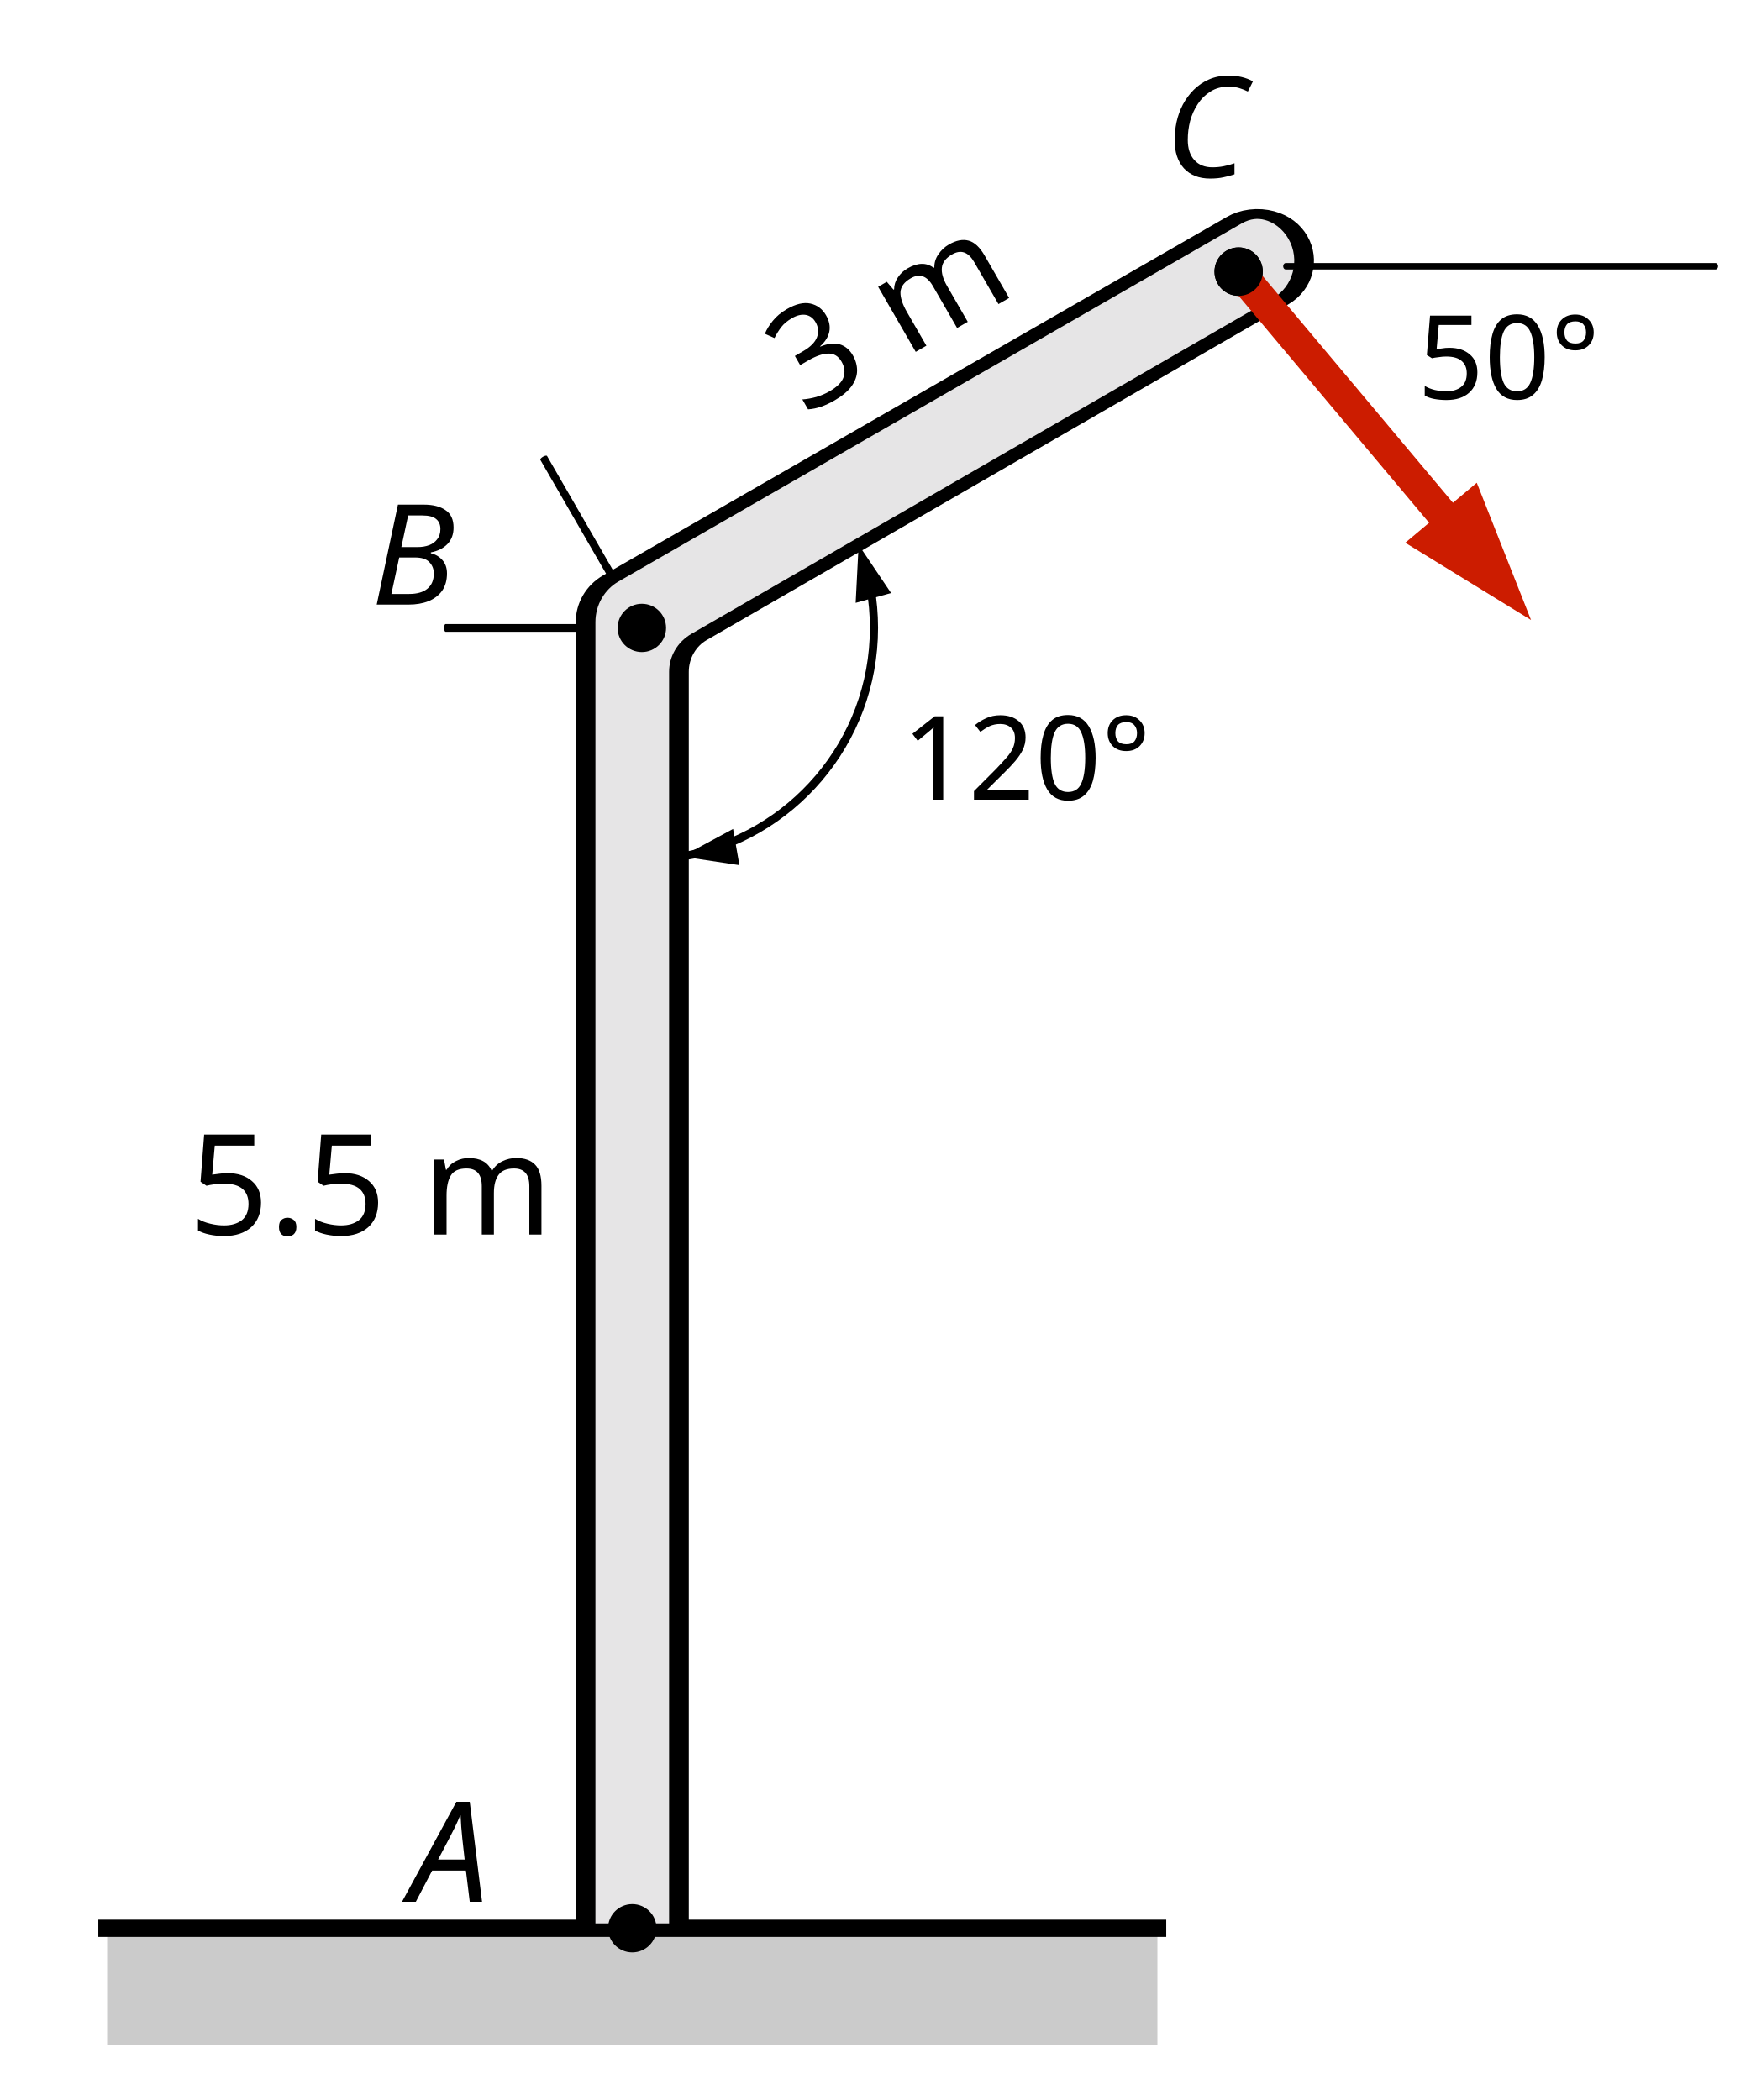
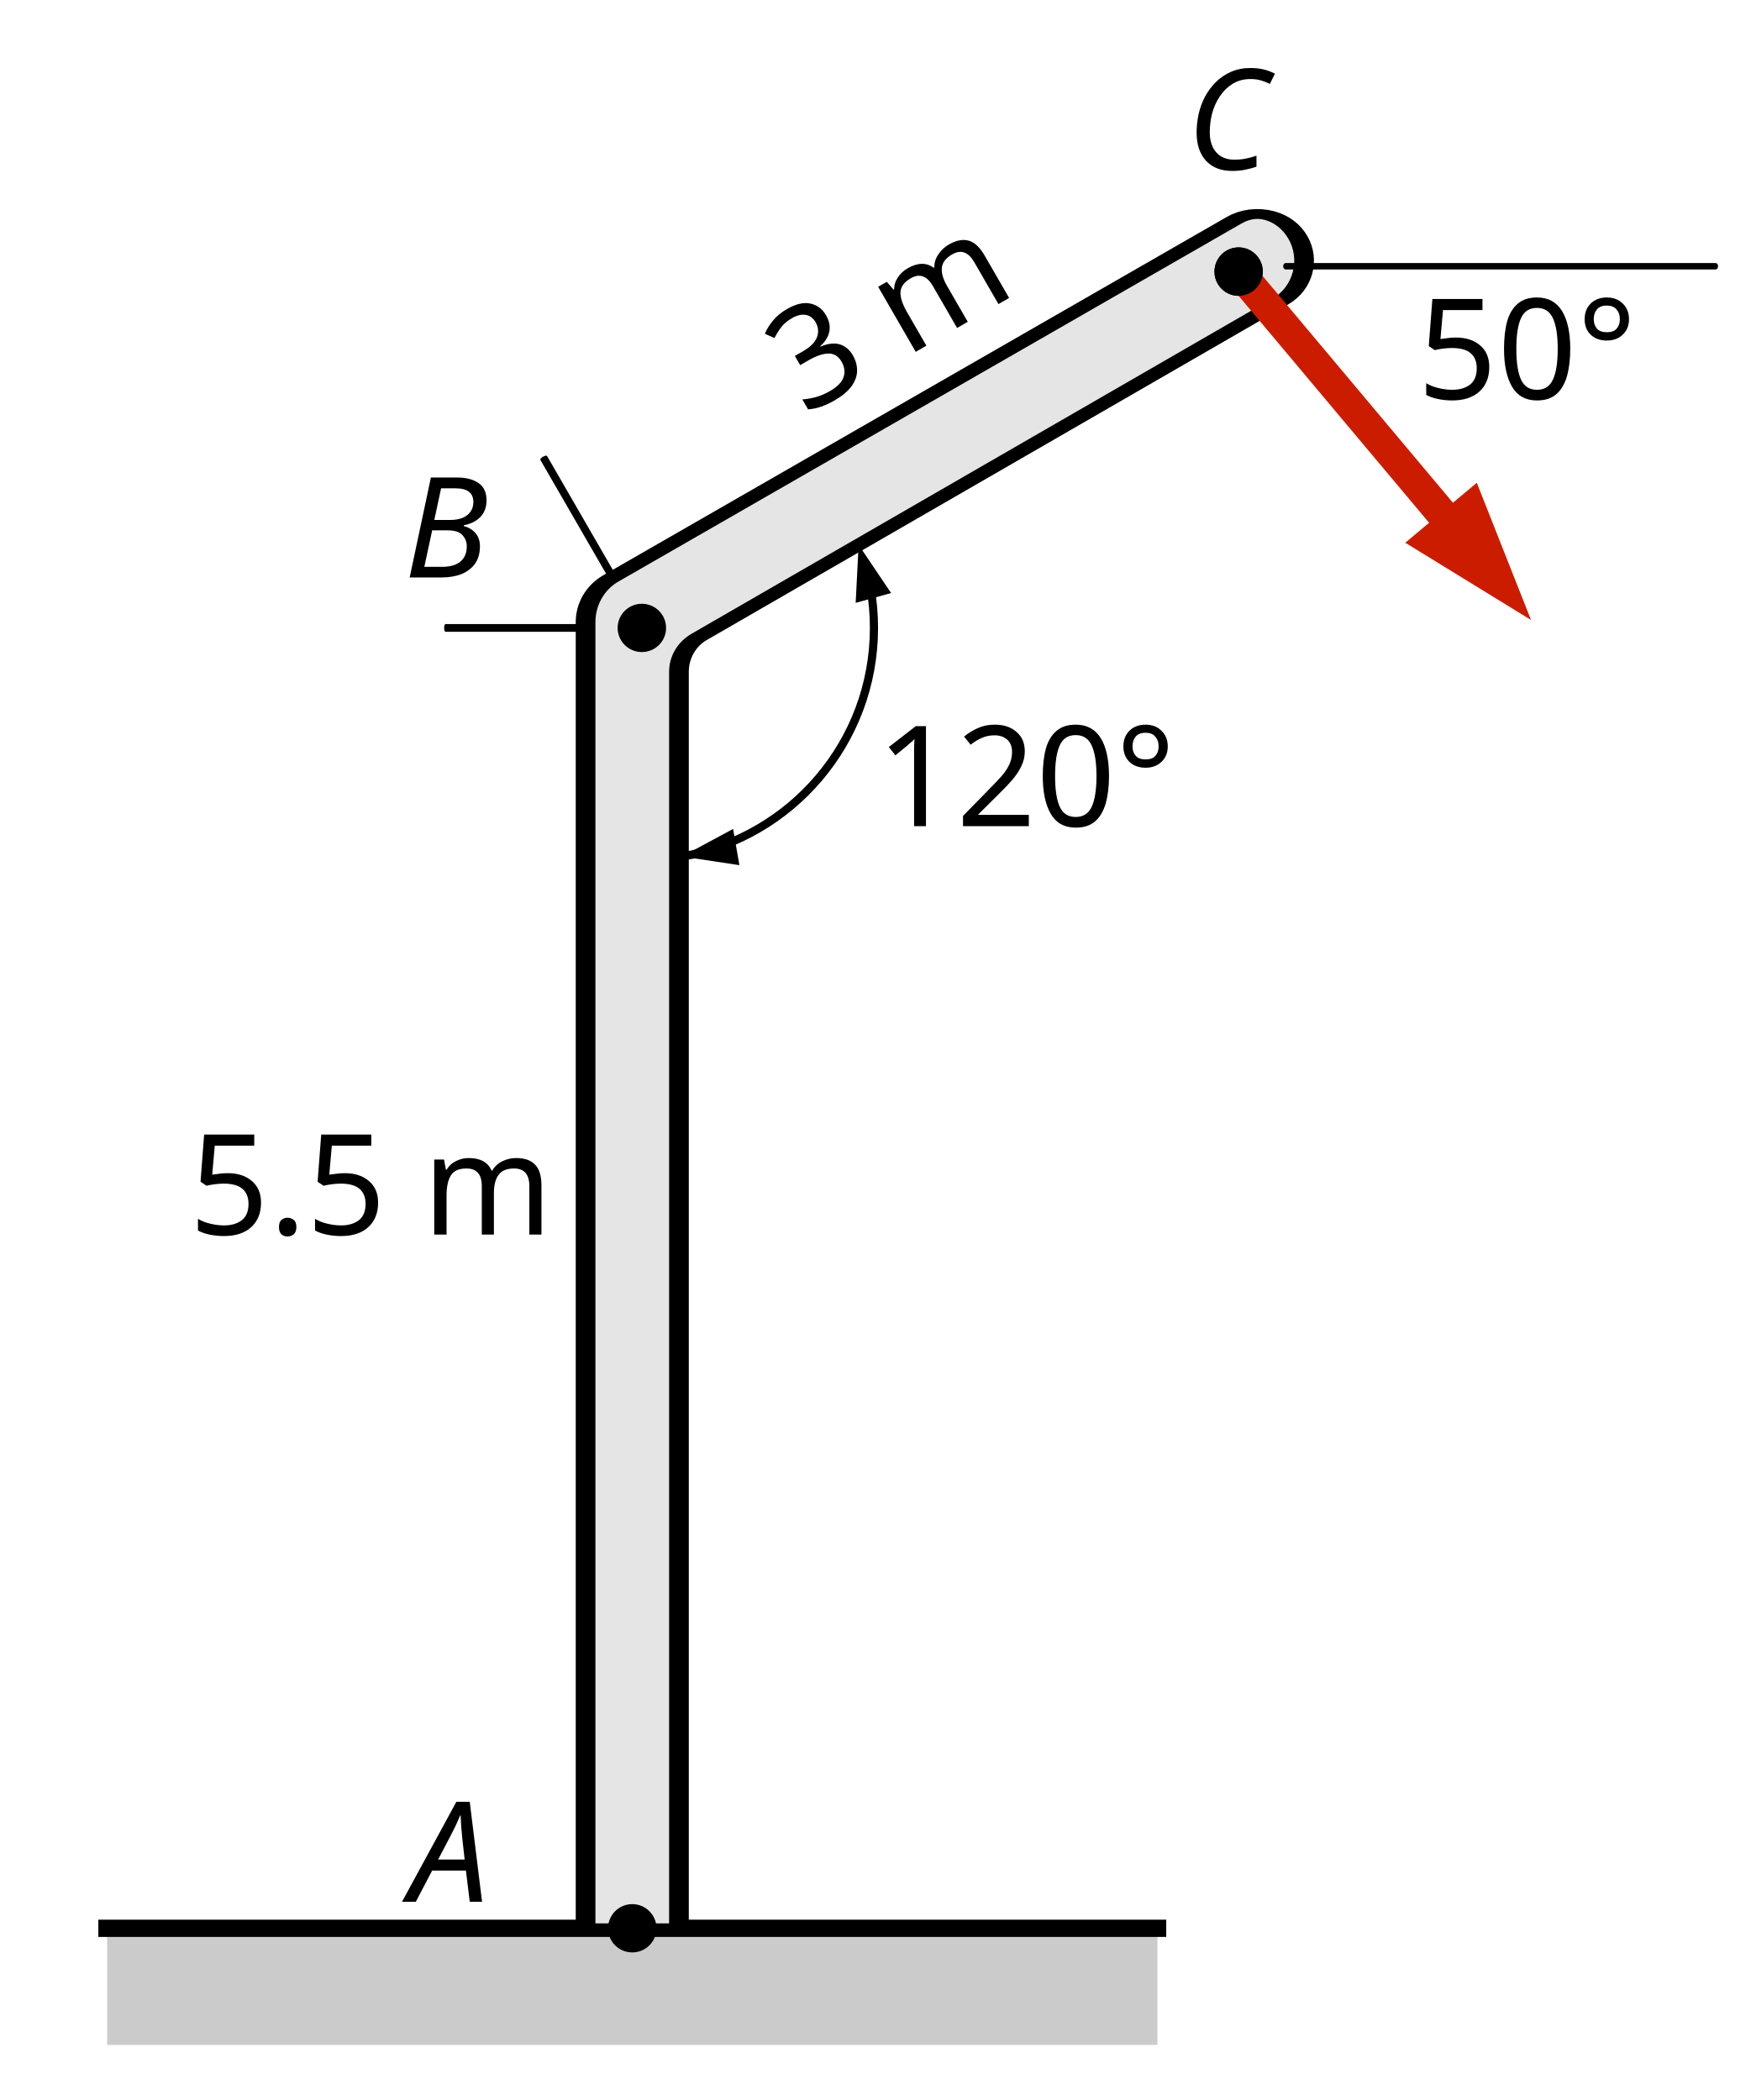
<svg xmlns="http://www.w3.org/2000/svg" width="100%" height="100%" viewBox="0 0 150 180" version="1.1" xml:space="preserve" style="fill-rule:evenodd;clip-rule:evenodd;stroke-linecap:round;stroke-linejoin:round;stroke-miterlimit:1.5;">
  <g transform="matrix(1,0,0,1,-123,-426)">
    <g id="example-moment-fd" transform="matrix(1.06572,0,0,0.809184,-556.104,296.786)">
      <rect x="637.228" y="160.699" width="140.75" height="221.21" style="fill:none;" />
      <g transform="matrix(-0.121423,0,0,-0.438495,655.688,91.5791)">
        <path d="M-273,-307L-143,-307" style="fill:none;fill-rule:nonzero;stroke:black;stroke-width:1.87px;" />
      </g>
      <g transform="matrix(-0.0607116,-0.138493,0.288338,-0.219248,760.782,121.08)">
        <path d="M-273,-307L-143,-307" style="fill:none;fill-rule:nonzero;stroke:black;stroke-width:1.87px;" />
      </g>
      <g transform="matrix(1.6,0,0,1.06036,-452.712,68.8607)">
        <g transform="matrix(0.886785,0,0,0.823071,671.307,276.341)">
          <rect x="17.24" y="2.36" width="59.52" height="14.16" style="fill:rgb(203,203,203);" />
        </g>
        <g transform="matrix(0.886785,0,0,1.72307,116.18,-355.249)">
          <path d="M643.24,367.678L702.76,367.678" style="fill:none;stroke:black;stroke-width:1px;stroke-linecap:square;" />
        </g>
      </g>
      <g transform="matrix(1.6,0,0,1.05403,-434.884,1.78482)">
        <path d="M699.497,343.592L699.497,212.319C699.497,210.508 699.981,208.835 700.767,207.933C705.968,201.955 725.68,179.303 732.092,171.935C733.213,170.646 734.645,171.416 735.291,173.655C735.292,173.656 735.292,173.657 735.292,173.659C735.941,175.905 735.556,178.778 734.432,180.075C728.234,187.229 709.735,208.581 705.201,213.816C704.574,214.538 704.189,215.874 704.189,217.32C704.189,234.731 704.189,343.592 704.189,343.592L699.497,343.592Z" style="fill:rgb(230,229,230);stroke:black;stroke-width:0.99px;" />
      </g>
      <g transform="matrix(7.25461e-18,-1.71641,-1.42172,9.55451e-18,953.472,588.172)">
        <path d="M130.64,185.36C131.435,185.36 132.08,185.951 132.08,186.68C132.08,187.409 131.435,188 130.64,188C129.845,188 129.2,187.409 129.2,186.68C129.2,185.951 129.845,185.36 130.64,185.36" style="fill-rule:nonzero;stroke:black;stroke-width:0.1px;stroke-linecap:butt;stroke-miterlimit:10;" />
      </g>
      <g transform="matrix(-1.30324,-4.70893e-16,-8.88178e-17,1.87244,907.077,-161.092)">
        <g>
          <path d="M130.64,185.36C131.435,185.36 132.08,185.951 132.08,186.68C132.08,187.409 131.435,188 130.64,188C129.845,188 129.2,187.409 129.2,186.68C129.2,185.951 129.845,185.36 130.64,185.36" style="fill-rule:nonzero;stroke:black;stroke-width:0.1px;stroke-linecap:butt;stroke-miterlimit:10;" />
        </g>
      </g>
      <g transform="matrix(-0.265783,0,0,-0.438495,702.605,53.2689)">
        <path d="M-273,-307L-143,-307" style="fill:none;fill-rule:nonzero;stroke:black;stroke-width:1.56px;" />
      </g>
      <g transform="matrix(0.132836,0.208495,-0.25505,0.281859,615.232,259.228)">
        <g transform="matrix(2.91862,-2.15895,3.47828,1.81157,-211.756,-196.531)">
          <path d="M126.546,41.38L131.195,53.144L120.418,46.522L126.546,41.38Z" style="fill:rgb(204,28,0);fill-rule:nonzero;" />
          <path d="M106.138,23.281C106.138,23.281 117.605,36.947 125.024,45.79" style="fill:none;fill-rule:nonzero;stroke:rgb(204,28,0);stroke-width:2.67px;" />
        </g>
      </g>
      <g transform="matrix(-1.30324,-4.70893e-16,-8.88178e-17,1.87244,907.077,-161.092)">
        <g>
          <path d="M130.64,185.36C131.435,185.36 132.08,185.951 132.08,186.68C132.08,187.409 131.435,188 130.64,188C129.845,188 129.2,187.409 129.2,186.68C129.2,185.951 129.845,185.36 130.64,185.36" style="fill-rule:nonzero;stroke:black;stroke-width:0.1px;stroke-linecap:butt;stroke-miterlimit:10;" />
        </g>
      </g>
      <g transform="matrix(1.09238,0,0,1.43869,-101.02,-129.462)">
        <g transform="matrix(10.3078,0,0,10.3078,713.655,341)">
                </g>
        <text x="706px" y="341px" style="font-family:'CMUSerif-Italic', 'CMU Serif';font-weight:500;font-style:italic;font-size:10.308px;">A</text>
      </g>
-       <g transform="matrix(1.09238,0,0,1.43869,-104.164,-266.868)">
+       <g transform="matrix(1.09238,0,0,1.43869,-101.514,-269.741)">
        <g transform="matrix(10.3078,0,0,10.3078,713.243,341)">
                </g>
        <text x="706px" y="341px" style="font-family:'CMUSerif-Italic', 'CMU Serif';font-weight:500;font-style:italic;font-size:10.308px;">B</text>
      </g>
-       <g transform="matrix(1.09238,0,0,1.43869,-40.3649,-312.154)">
+       <g transform="matrix(1.09238,0,0,1.43869,-38.596,-312.96)">
        <g transform="matrix(10.3078,0,0,10.3078,713.368,341)">
                </g>
        <text x="706px" y="341px" style="font-family:'CMUSerif-Italic', 'CMU Serif';font-weight:500;font-style:italic;font-size:10.308px;">C</text>
      </g>
      <g transform="matrix(0.946028,-0.719345,0.546189,1.24594,-129.861,386.68)">
        <g transform="matrix(10.3078,0,0,10.3078,740.163,270.605)">
                </g>
        <text x="723px" y="270.605px" style="font-family:'CMUSerif-Roman', 'CMU Serif';font-weight:500;font-size:10.308px;">3 m</text>
      </g>
      <g transform="matrix(1.09238,1.1312e-32,0,1.44531,-137.345,-100.65)">
        <g transform="matrix(10.2606,0,0,10.2606,748.065,270.605)">
                </g>
        <text x="723px" y="270.605px" style="font-family:'CMUSerif-Roman', 'CMU Serif';font-weight:500;font-size:10.261px;">5.5 m</text>
      </g>
-       <g transform="matrix(1.09238,1.1312e-32,0,1.44531,-80.035,-146.719)">
-         <g transform="matrix(8.55048,0,0,8.55048,738.669,270.605)">
+       <g transform="matrix(1.09238,1.1312e-32,0,1.44531,-82.0862,-143.914)">
+         <g transform="matrix(10.2606,0,0,10.2606,741.803,270.605)">
                </g>
-         <text x="723px" y="270.605px" style="font-family:'CMUSerif-Roman', 'CMU Serif';font-weight:500;font-size:8.55px;">120°</text>
+         <text x="723px" y="270.605px" style="font-family:'CMUSerif-Roman', 'CMU Serif';font-weight:500;font-size:10.261px;">120°</text>
      </g>
      <g transform="matrix(1.09238,1.1312e-32,0,1.44531,-38.5844,-189.165)">
-         <g transform="matrix(8.55048,0,0,8.55048,734.394,270.605)">
+         <g transform="matrix(10.2606,0,0,10.2606,736.672,270.605)">
                </g>
-         <text x="723px" y="270.605px" style="font-family:'CMUSerif-Roman', 'CMU Serif';font-weight:500;font-size:8.55px;">50°</text>
+         <text x="723px" y="270.605px" style="font-family:'CMUSerif-Roman', 'CMU Serif';font-weight:500;font-size:10.261px;">50°</text>
      </g>
      <g transform="matrix(7.25461e-18,-1.71641,-1.42172,9.55451e-18,954.243,450.429)">
        <path d="M130.64,185.36C131.435,185.36 132.08,185.951 132.08,186.68C132.08,187.409 131.435,188 130.64,188C129.845,188 129.2,187.409 129.2,186.68C129.2,185.951 129.845,185.36 130.64,185.36" style="fill-rule:nonzero;stroke:black;stroke-width:0.1px;stroke-linecap:butt;stroke-miterlimit:10;" />
      </g>
      <g transform="matrix(0.938336,0,0,1.23581,344.467,152.048)">
        <g transform="matrix(1,-0,-0,1,312,6.17883)">
          <path d="M76.357,50.832L73.576,46.7L73.322,51.674L76.357,50.832Z" />
          <path d="M63.358,74.156L58.433,73.416L62.817,71.053L63.358,74.156Z" />
          <path d="M74.587,50.343C74.786,51.472 74.89,52.635 74.89,53.821C74.89,63.629 67.777,71.788 58.433,73.416C57.582,73.564 63.471,72.538 62.156,72.767" style="fill:none;stroke:black;stroke-width:0.7px;" />
        </g>
      </g>
    </g>
  </g>
</svg>
